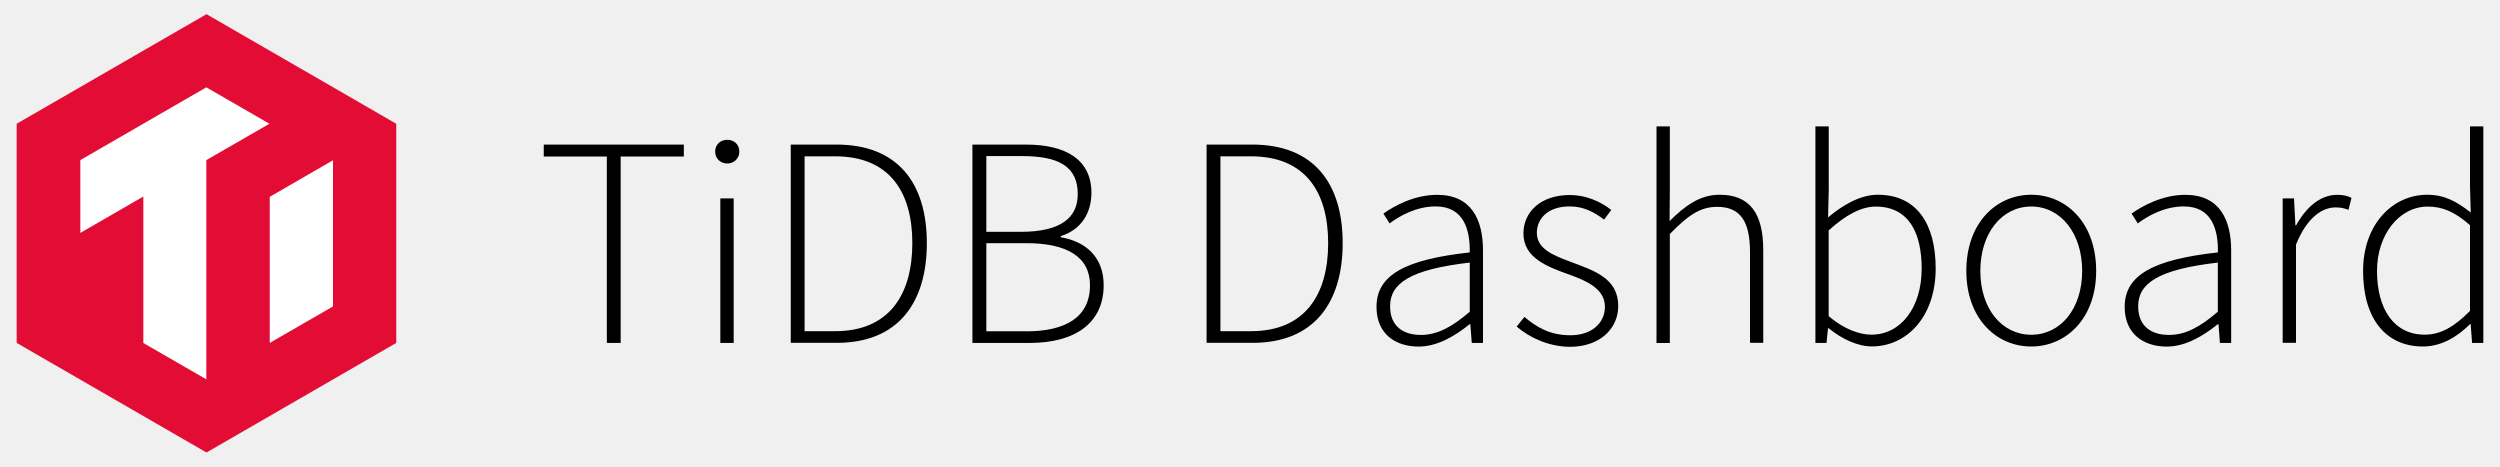
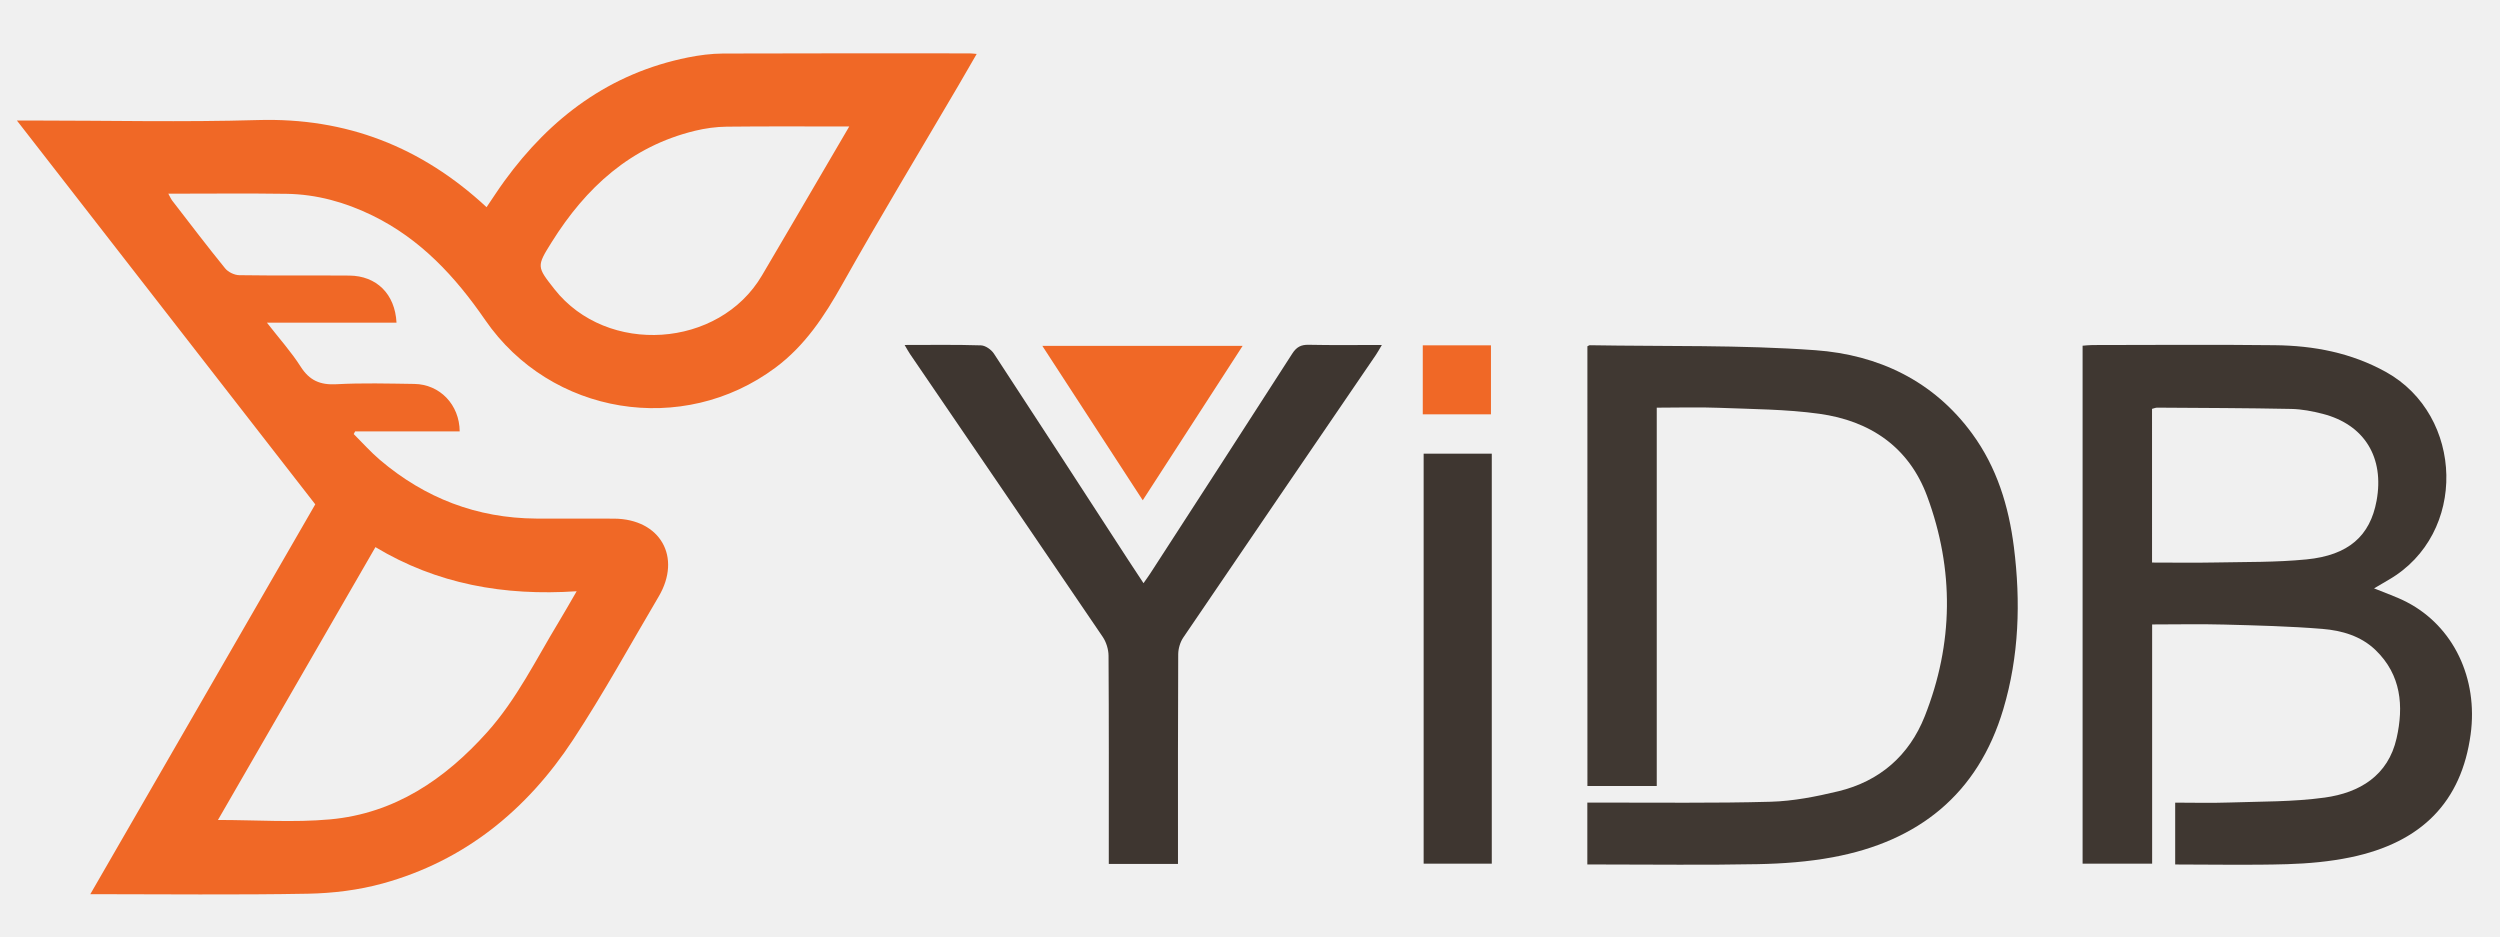
- <svg xmlns="http://www.w3.org/2000/svg" version="1.1" x="0" y="0" viewBox="0 0 300 56" style="enable-background:new 0 0 300 56" xml:space="preserve">
-   <style>.st1{fill:#fff}</style>
-   <path style="fill:#e30c34" d="M2 14.85v26.3L24.78 54.3l22.77-13.15v-26.3L24.78 1.7z" />
-   <path class="st1" d="M24.76 10.48L9.64 19.21v8.74l7.56-4.37v17.58l7.56 4.36V19.21l7.57-4.36zM32.37 23.62v17.53l7.59-4.38V19.23z" />
+ <svg xmlns="http://www.w3.org/2000/svg" version="1.1" x="0px" y="0px" viewBox="0 0 1089 408" xml:space="preserve">
+   <style type="text/css">
+ 	.st0{fill:#F06826;}
+ 	.st1{fill:#3F3731;}
+ 	.st2{fill:#403832;}
+ 	.st3{fill:#3E3630;}
+ </style>
  <g>
-     <path d="M72.83 18.78h-7.58v-1.43h16.81v1.43h-7.58v22.37h-1.66V18.78zM85.82 18.2c0-.9.66-1.42 1.45-1.42.79 0 1.45.52 1.45 1.42 0 .83-.66 1.42-1.45 1.42-.79 0-1.45-.58-1.45-1.42zm.62 5.61h1.6v17.34h-1.6V23.81zM94.89 17.35h5.5c7.34 0 10.83 4.62 10.83 11.82s-3.48 11.97-10.79 11.97h-5.54V17.35zm5.34 22.39c6.45 0 9.25-4.36 9.25-10.57 0-6.2-2.8-10.41-9.25-10.41h-3.68v20.98h3.68zM116.7 17.35h6.43c4.78 0 7.84 1.81 7.84 5.79 0 2.48-1.29 4.46-3.68 5.19v.14c3.08.52 5.15 2.45 5.15 5.75 0 4.58-3.47 6.93-8.85 6.93h-6.9v-23.8zm5.77 10.47c4.88 0 6.86-1.72 6.86-4.53 0-3.33-2.3-4.56-6.67-4.56h-4.3v9.09h4.11zm.69 11.94c4.73 0 7.64-1.71 7.64-5.53 0-3.42-2.78-5.05-7.64-5.05h-4.8v10.57h4.8zM144.79 17.35h5.5c7.34 0 10.83 4.62 10.83 11.82s-3.48 11.97-10.79 11.97h-5.54V17.35zm5.34 22.39c6.45 0 9.25-4.36 9.25-10.57 0-6.2-2.8-10.41-9.25-10.41h-3.68v20.98h3.68zM165.18 36.83c0-3.85 3.47-5.69 11.19-6.54.05-2.66-.68-5.52-4.09-5.52-2.34 0-4.36 1.16-5.53 2.04l-.74-1.18c1.23-.87 3.63-2.25 6.45-2.25 4.11 0 5.5 2.98 5.5 6.69v11.08h-1.35l-.17-2.25h-.08c-1.77 1.43-3.88 2.69-6.15 2.69-2.74-.01-5.03-1.5-5.03-4.76zm11.19.58v-5.9c-7.12.82-9.56 2.48-9.56 5.24 0 2.49 1.68 3.44 3.68 3.44 1.99.01 3.74-.95 5.88-2.78zM182 39.19l.93-1.16c1.47 1.23 3.04 2.2 5.51 2.2 2.73 0 4.15-1.6 4.15-3.42 0-2.17-2.25-3.13-4.25-3.85-2.61-.93-5.53-1.99-5.53-4.95 0-2.5 1.98-4.61 5.59-4.61 1.86 0 3.69.77 4.95 1.8l-.86 1.15c-1.17-.87-2.4-1.58-4.14-1.58-2.7 0-3.93 1.56-3.93 3.16 0 1.98 2.04 2.73 4.11 3.51 2.69 1.02 5.66 1.91 5.66 5.29 0 2.61-2.09 4.89-5.84 4.89-2.57-.04-4.8-1.11-6.35-2.43zM198.78 15.17h1.6v7.54l-.03 3.82c1.81-1.8 3.61-3.16 6-3.16 3.58 0 5.24 2.17 5.24 6.65v11.12H210v-10.9c0-3.68-1.16-5.42-3.95-5.42-2.07 0-3.56 1.09-5.67 3.26v13.08h-1.6V15.17zM219.44 39.39h-.08l-.18 1.76h-1.33V15.17h1.6v7.54l-.08 3.38c1.75-1.48 3.86-2.72 5.97-2.72 4.65 0 6.94 3.48 6.94 8.84 0 5.89-3.55 9.36-7.64 9.36-1.66.01-3.57-.85-5.2-2.18zm11.16-7.16c0-4.26-1.52-7.44-5.52-7.44-1.72 0-3.61 1.01-5.64 2.86v10.28c1.89 1.63 3.79 2.23 5.11 2.23 3.53.01 6.05-3.23 6.05-7.93zM235.96 32.51c0-5.8 3.62-9.14 7.79-9.14s7.79 3.34 7.79 9.14c0 5.73-3.62 9.07-7.79 9.07s-7.79-3.33-7.79-9.07zm13.9 0c0-4.56-2.61-7.73-6.11-7.73-3.5 0-6.11 3.16-6.11 7.73s2.61 7.66 6.11 7.66c3.5 0 6.11-3.09 6.11-7.66zM254.96 36.83c0-3.85 3.47-5.69 11.19-6.54.05-2.66-.68-5.52-4.09-5.52-2.34 0-4.36 1.16-5.53 2.04l-.74-1.18c1.23-.87 3.63-2.25 6.45-2.25 4.11 0 5.5 2.98 5.5 6.69v11.08h-1.35l-.17-2.25h-.08c-1.77 1.43-3.88 2.69-6.15 2.69-2.75-.01-5.03-1.5-5.03-4.76zm11.18.58v-5.9c-7.12.82-9.56 2.48-9.56 5.24 0 2.49 1.68 3.44 3.68 3.44 1.99.01 3.74-.95 5.88-2.78zM273.93 23.81h1.35l.17 3.24h.08c1.17-2.13 2.87-3.67 4.93-3.67.63 0 1.15.08 1.72.36l-.36 1.44c-.59-.21-.9-.29-1.57-.29-1.56 0-3.41 1.18-4.73 4.46v11.79h-1.6V23.81zM283.57 32.51c0-5.6 3.55-9.14 7.69-9.14 2.08 0 3.5.79 5.23 2.13l-.09-3.18v-7.15h1.6v25.98h-1.35l-.17-2.25h-.08c-1.42 1.42-3.35 2.68-5.65 2.68-4.36 0-7.18-3.22-7.18-9.07zm12.83 4.8V27.02c-1.83-1.62-3.35-2.23-5.06-2.23-3.44 0-6.1 3.37-6.1 7.71 0 4.62 2.05 7.66 5.73 7.66 1.92.01 3.61-1 5.43-2.85z" />
+     <path class="st0" d="M7.36,52.5c3.41,0,5.21,0,7.01,0c32.63,0,65.28,0.76,97.88-0.2c38.59-1.14,71.34,11.64,99.7,37.95   c2.66-3.91,5.11-7.74,7.79-11.42c20.08-27.61,45.83-46.93,79.9-53.8c5.03-1.01,10.22-1.68,15.33-1.71   c35.79-0.14,71.59-0.08,107.38-0.07c0.8,0,1.6,0.12,3.1,0.24c-2.85,4.92-5.45,9.47-8.11,14c-16.88,28.79-34.16,57.36-50.5,86.46   c-7.75,13.81-16.2,26.62-29.04,36.19c-40.43,30.12-97.9,20.73-126.46-20.76c-12.99-18.88-28.16-35.29-49.18-45.54   c-11.84-5.77-24.25-9.22-37.39-9.41c-16.95-0.25-33.91-0.06-51.45-0.06c0.7,1.26,1.11,2.25,1.74,3.07   c7.62,9.87,15.16,19.8,23.02,29.47c1.32,1.62,4.04,2.93,6.13,2.96c15.98,0.24,31.96,0.04,47.94,0.17   c11.87,0.1,19.93,8.01,20.57,20.51c-18.33,0-36.64,0-56.45,0c5.55,7.14,10.66,12.8,14.69,19.15c3.84,6.04,8.5,8.05,15.56,7.67   c11.29-0.61,22.63-0.29,33.95-0.13c11.12,0.16,19.69,9.03,19.77,20.69c-15.18,0-30.36,0-45.55,0c-0.2,0.38-0.4,0.76-0.61,1.14   c3.8,3.78,7.37,7.82,11.44,11.28c19.6,16.65,42.25,25.38,68.08,25.54c11.32,0.07,22.64-0.07,33.96,0.03   c20.09,0.18,29.52,16.75,19.34,33.97c-12.33,20.87-24,42.19-37.31,62.42c-20.07,30.51-47.19,52.71-82.96,62.55   c-10.45,2.87-21.6,4.24-32.46,4.44c-31.28,0.58-62.58,0.2-94.83,0.2c33.03-57.24,65.75-113.94,97.99-169.81   C94.03,163.99,51.13,108.81,7.36,52.5z M251.19,257.55c-31.66,2.1-60.8-3.09-87.65-19.22c-23.02,39.88-45.71,79.19-68.6,118.85   c16.8,0,32.95,1.19,48.86-0.26c28.1-2.57,50.04-17.46,68.46-38.03c12.87-14.37,21.24-31.67,31.13-47.97   C245.86,266.86,248.18,262.72,251.19,257.55z M369.93,55.1c-18.47,0-35.92-0.12-53.37,0.08c-4.61,0.05-9.31,0.7-13.79,1.78   c-28.06,6.81-47.58,24.74-62.45,48.51c-6.63,10.6-6.53,10.66,1.21,20.51c22.87,29.06,71.74,25.8,90.41-6.04   c4.62-7.88,9.25-15.74,13.87-23.62C353.68,82.88,361.54,69.45,369.93,55.1z" />
+     <path class="st1" d="M1034.14,256.3c4.91,2.03,9.8,3.65,14.31,6c20.29,10.56,31.09,33.19,27.75,57.64   c-3.98,29.16-21.12,47.02-52.29,53.5c-9.05,1.88-18.43,2.73-27.69,3c-16.12,0.47-32.27,0.13-48.71,0.13c0-8.97,0-17.69,0-26.94   c7.86,0,15.64,0.22,23.4-0.05c13.94-0.48,28.01-0.26,41.76-2.16c15.16-2.1,27.61-9.53,31.29-25.86   c3.16-14.02,2.01-27.56-9.12-38.34c-6.39-6.19-14.74-8.58-23.19-9.27c-14.23-1.16-28.54-1.51-42.82-1.89   c-10.28-0.28-20.58-0.05-31.36-0.05c0,34.89,0,69.37,0,104.21c-10.34,0-20.19,0-30.29,0c0-75.12,0-150.17,0-225.63   c1.48-0.1,2.91-0.29,4.35-0.29c26.47-0.02,52.94-0.24,79.4,0.07c16.94,0.19,33.26,3.27,48.41,11.68   c34.04,18.91,35.66,70.5,1.23,90.47C1038.43,253.74,1036.31,255.01,1034.14,256.3z M937.43,245.05c9.52,0,18.49,0.15,27.45-0.03   c13.28-0.27,26.63-0.04,39.81-1.34c18.37-1.81,27.72-10.25,30.54-25.52c3.48-18.88-5.27-33.2-23.44-37.89   c-4.48-1.15-9.15-2.05-13.75-2.14c-19.44-0.39-38.89-0.43-58.33-0.56c-0.76-0.01-1.52,0.35-2.29,0.53   C937.43,200.38,937.43,222.42,937.43,245.05z" />
+     <path class="st2" d="M691.47,150.84c0.48-0.22,0.77-0.47,1.06-0.46c32.76,0.57,65.63-0.19,98.26,2.17   c27.35,1.98,51.41,13.28,68.28,36.34c10.77,14.72,15.94,31.6,18.19,49.46c2.99,23.81,2.26,47.48-4.63,70.59   c-11.05,37.07-37.03,57.58-74.3,64.48c-10.73,1.99-21.79,2.8-32.72,3.01c-22.8,0.45-45.62,0.14-68.43,0.14c-1.81,0-3.62,0-5.74,0   c0-9,0-17.71,0-26.95c1.87,0,3.65,0,5.43,0c24.81-0.06,49.63,0.31,74.42-0.38c9.86-0.27,19.82-2.24,29.46-4.56   c18.01-4.34,30.89-15.55,37.67-32.67c12.54-31.68,12.87-63.88,1.06-95.82c-7.97-21.54-24.94-32.9-47.02-35.95   c-14.43-1.99-29.15-2.02-43.75-2.6c-8.79-0.35-17.61-0.06-27.03-0.06c0,55.04,0,109.79,0,164.8c-10.36,0-20.11,0-30.2,0   C691.47,278.65,691.47,214.89,691.47,150.84z" />
+     <path class="st3" d="M394.05,150.27c11.64,0,22.46-0.18,33.26,0.17c1.95,0.06,4.5,1.86,5.63,3.59   c19.58,29.85,38.98,59.82,58.43,89.76c2.08,3.2,4.19,6.37,6.74,10.24c1.13-1.62,2.06-2.86,2.9-4.16   c20.66-31.92,41.35-63.82,61.89-95.82c1.84-2.87,3.78-3.93,7.16-3.86c10.32,0.22,20.64,0.08,31.88,0.08   c-1.04,1.74-1.75,3.07-2.59,4.31c-27.99,41.02-56.01,82.02-83.9,123.11c-1.37,2.02-2.2,4.84-2.22,7.29   c-0.15,28.59-0.1,57.18-0.1,85.78c0,1.79,0,3.58,0,5.57c-10.14,0-19.88,0-30.14,0c0-1.9,0-3.67,0-5.44   c0-28.43,0.07-56.85-0.11-85.28c-0.02-2.75-0.99-5.9-2.53-8.18c-27.87-41.1-55.9-82.1-83.88-123.12   C395.74,153.25,395.14,152.1,394.05,150.27z" />
+     <path class="st3" d="M620.14,197.61c10.05,0,19.69,0,29.68,0c0,59.48,0,118.87,0,178.6c-9.65,0-19.53,0-29.68,0   C620.14,316.85,620.14,257.48,620.14,197.61z" />
+     <path class="st0" d="M541.3,150.65c-14.57,22.53-28.8,44.51-43.52,67.27c-14.73-22.65-29.06-44.68-43.75-67.27   C483.26,150.65,511.87,150.65,541.3,150.65z" />
+     <path class="st0" d="M619.76,150.42c10.12,0,19.72,0,29.7,0c0,9.98,0,19.82,0,30.07c-9.73,0-19.56,0-29.7,0   C619.76,170.58,619.76,160.73,619.76,150.42z" />
  </g>
</svg>
